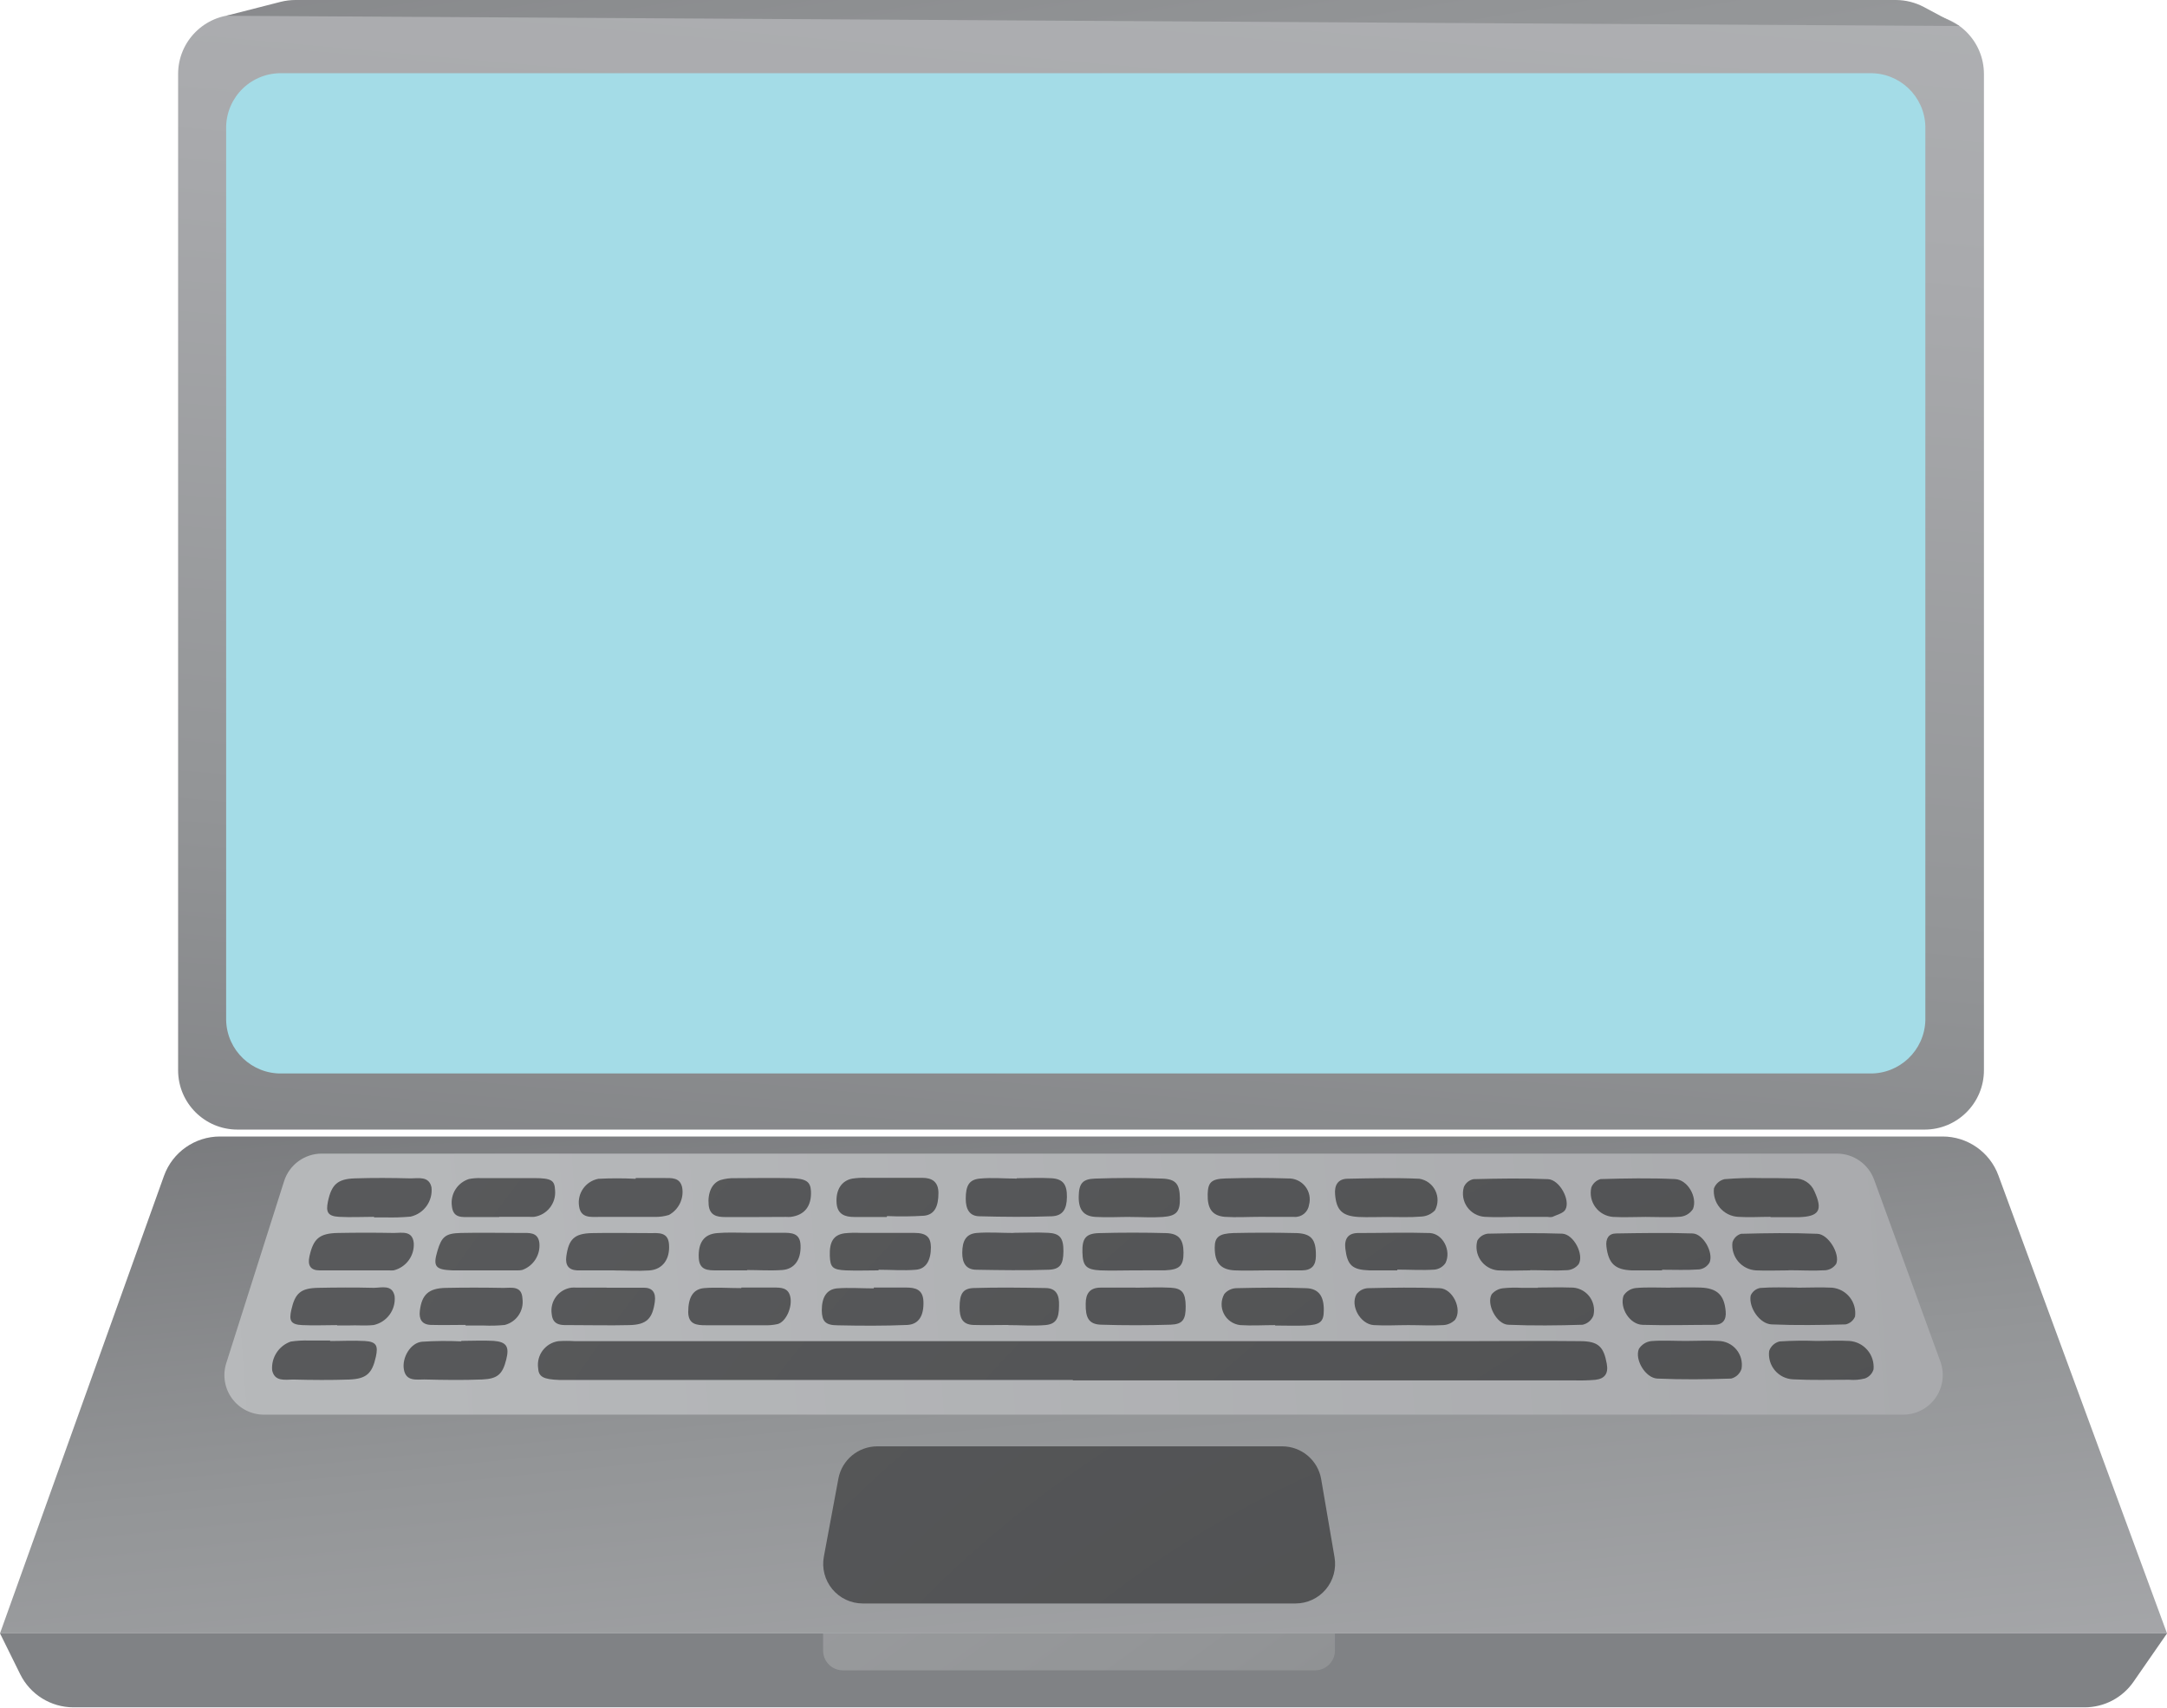
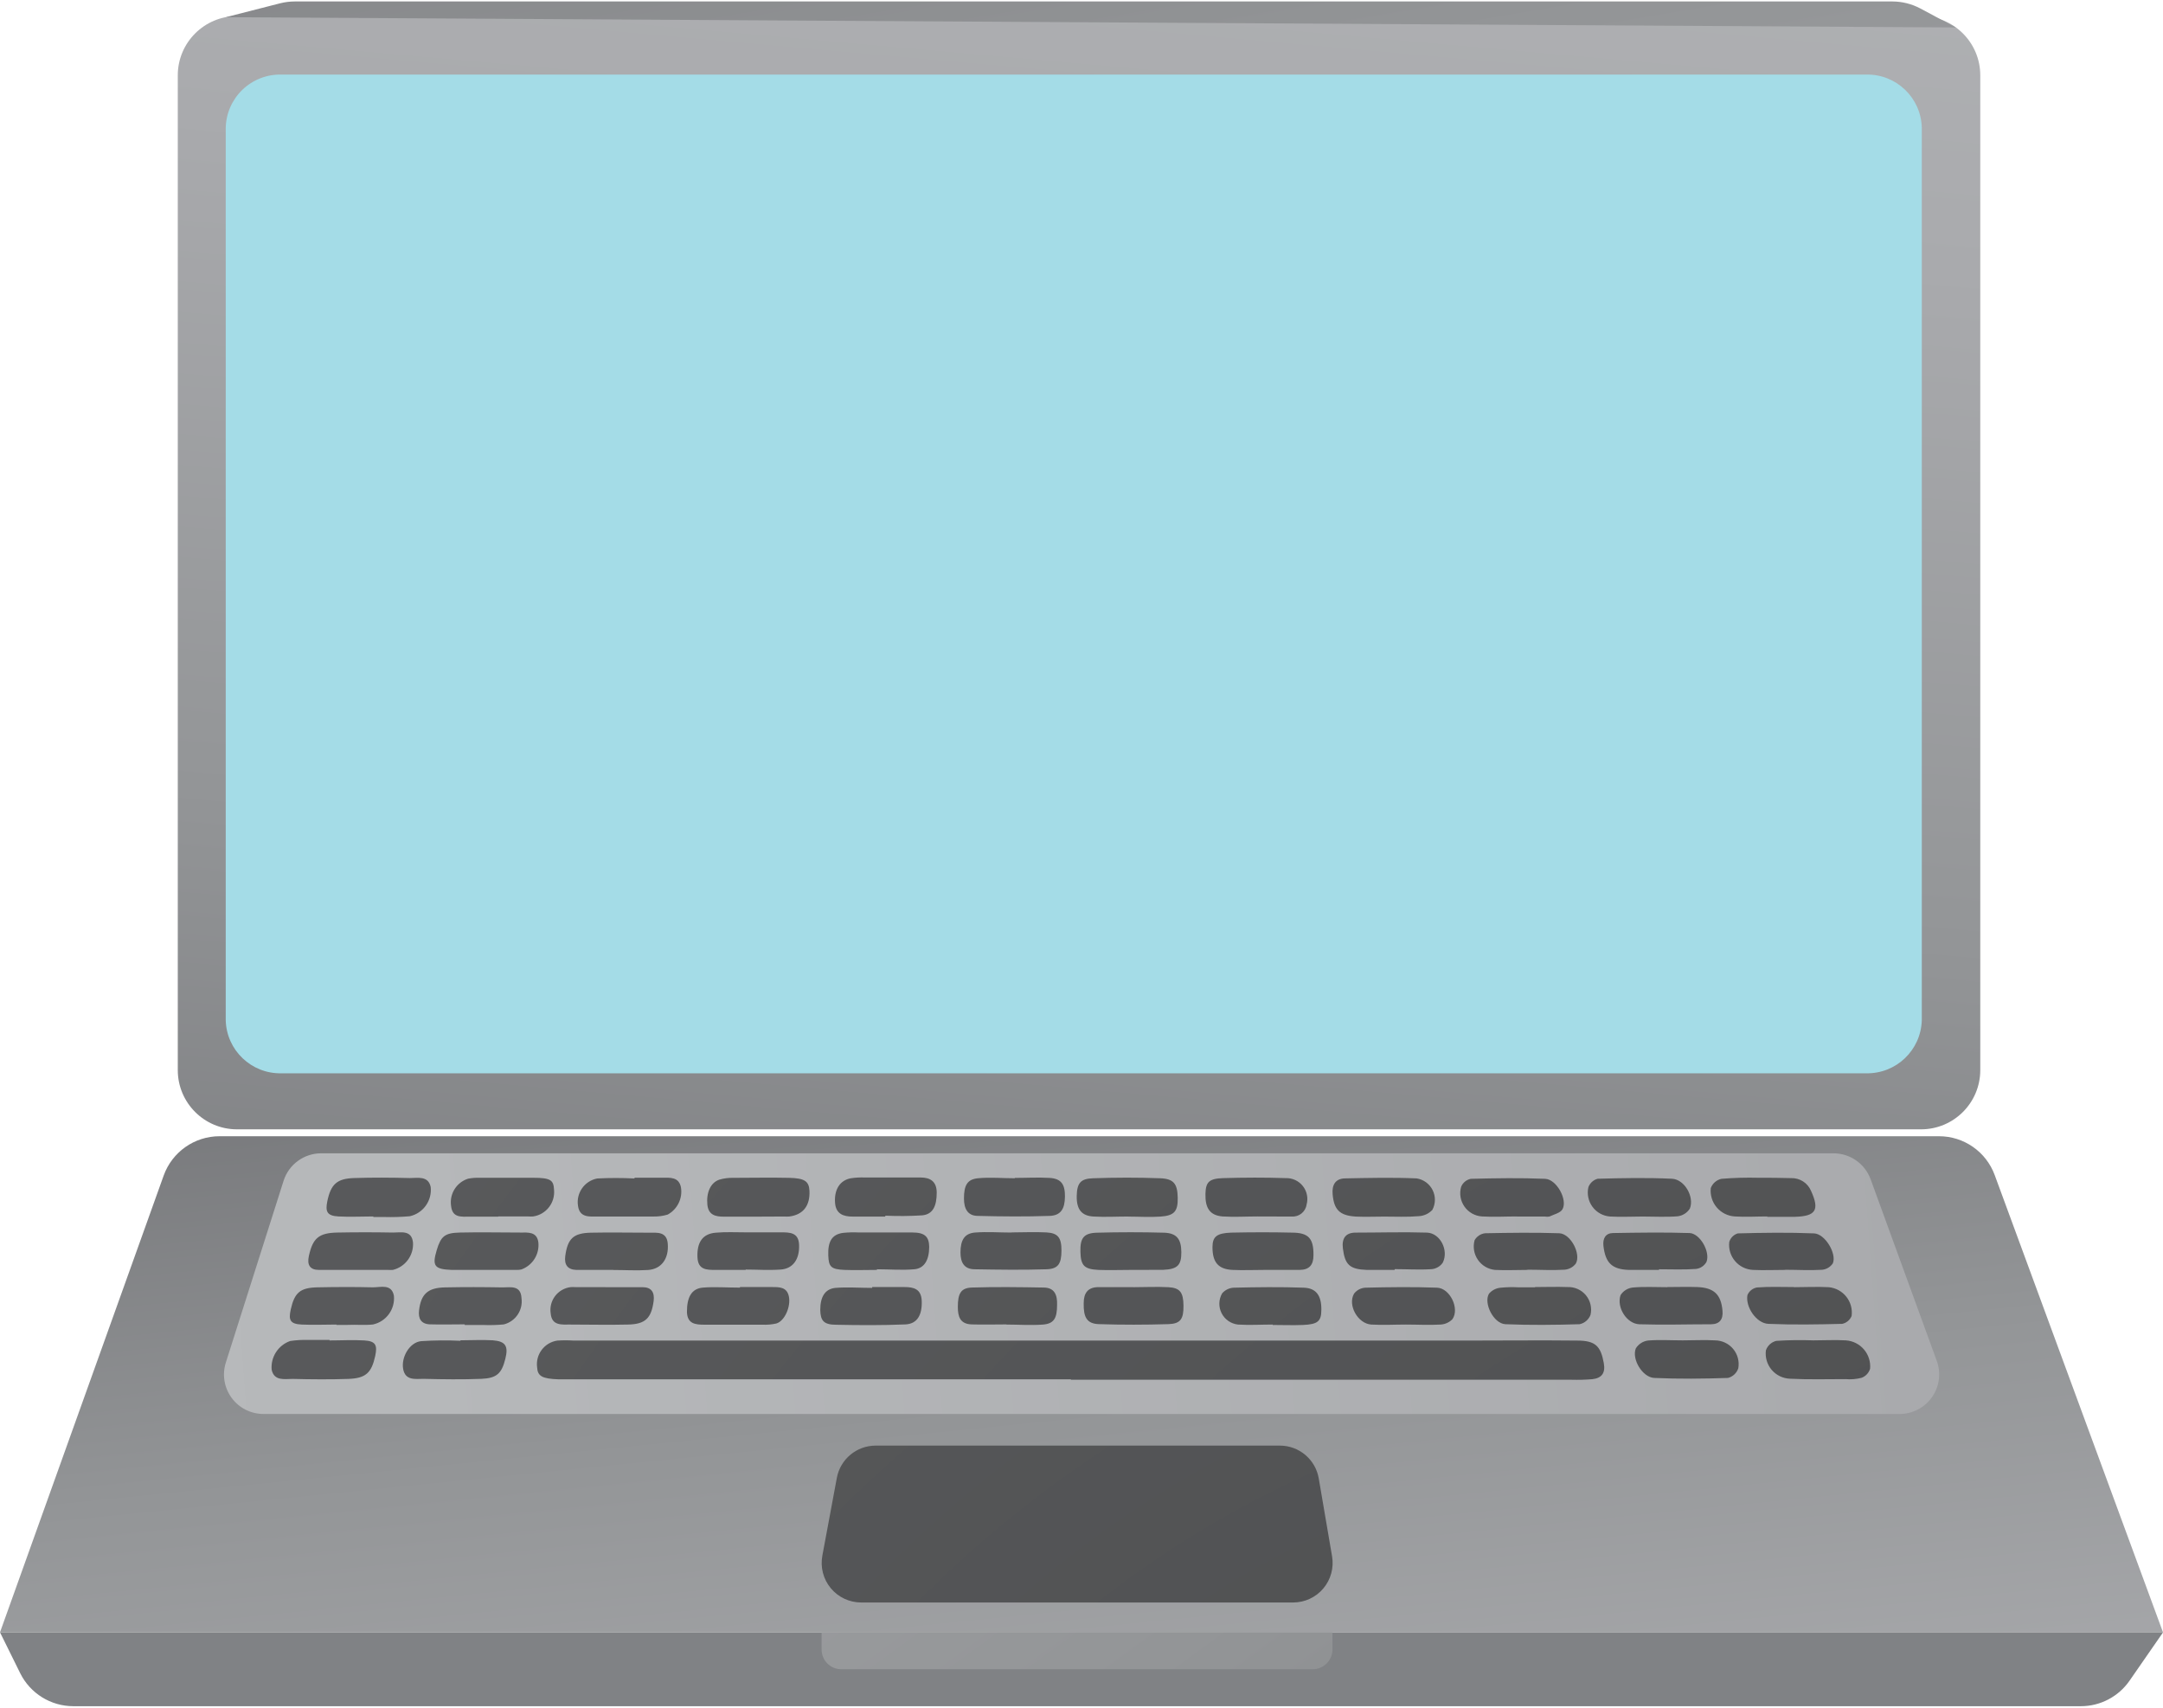
- <svg xmlns="http://www.w3.org/2000/svg" xmlns:xlink="http://www.w3.org/1999/xlink" viewBox="0 0 310.37 244.61">
+ <svg xmlns="http://www.w3.org/2000/svg" xmlns:xlink="http://www.w3.org/1999/xlink" width="190" height="150" viewBox="0 0 310.37 244.61">
  <defs>
    <style>.cls-1{fill:url(#linear-gradient);}.cls-2{fill:url(#linear-gradient-2);}.cls-3{fill:url(#radial-gradient);}.cls-4{fill:url(#linear-gradient-3);}.cls-5{fill:#a4dce7;}.cls-6{fill:url(#linear-gradient-4);}.cls-7{fill:url(#linear-gradient-5);}.cls-8{fill:url(#radial-gradient-2);}.cls-9{fill:url(#radial-gradient-8);}.cls-10{fill:url(#linear-gradient-6);}</style>
    <linearGradient id="linear-gradient" x1="169.34" y1="374.35" x2="144.17" y2="124.8" gradientUnits="userSpaceOnUse">
      <stop offset="0" stop-color="#737577" />
      <stop offset="0" stop-color="#6f7173" />
      <stop offset="0" stop-color="#656668" />
      <stop offset="0" stop-color="#525455" />
      <stop offset="0" stop-color="#4a4b4c" />
      <stop offset="0" stop-color="#4e4f50" />
      <stop offset="0" stop-color="#595b5c" />
      <stop offset="0" stop-color="#6d6e70" />
      <stop offset="0" stop-color="#888a8b" />
      <stop offset="0" stop-color="#abadaf" />
      <stop offset="0" stop-color="#babcbe" />
      <stop offset="0.21" stop-color="#b6b8ba" />
      <stop offset="0.45" stop-color="#a9aaad" />
      <stop offset="0.69" stop-color="#939597" />
      <stop offset="0.94" stop-color="#757679" />
      <stop offset="1" stop-color="#6d6e71" />
    </linearGradient>
    <linearGradient id="linear-gradient-2" x1="-132.18" y1="205.51" x2="775.85" y2="138.41" xlink:href="#linear-gradient" />
    <radialGradient id="radial-gradient" cx="248.15" cy="344.92" r="276.02" gradientUnits="userSpaceOnUse">
      <stop offset="0" stop-color="#a7a9ac" />
      <stop offset="0" stop-color="#4a4b4c" />
      <stop offset="1" stop-color="#5a5b5d" />
    </radialGradient>
    <linearGradient id="linear-gradient-3" x1="175.7" y1="-151.86" x2="140.05" y2="247.63" xlink:href="#linear-gradient" />
    <linearGradient id="linear-gradient-4" x1="200.95" y1="265.57" x2="139.09" y2="-100.02" xlink:href="#linear-gradient" />
    <linearGradient id="linear-gradient-5" x1="157.19" y1="451.5" x2="155.79" y2="299.81" gradientUnits="userSpaceOnUse">
      <stop offset="0" stop-color="#b0b0b0" />
      <stop offset="0.3" stop-color="#acacad" />
      <stop offset="0.58" stop-color="#a1a1a2" />
      <stop offset="0.85" stop-color="#8e8f91" />
      <stop offset="1" stop-color="#808285" />
    </linearGradient>
    <radialGradient id="radial-gradient-2" cx="320.85" cy="361" r="370.13" xlink:href="#radial-gradient" />
    <radialGradient id="radial-gradient-8" cx="320.85" cy="361" r="370.13" xlink:href="#radial-gradient" />
    <linearGradient id="linear-gradient-6" x1="-87.87" y1="-96.96" x2="270.73" y2="395.15" xlink:href="#linear-gradient" />
  </defs>
  <g id="Layer_33" data-name="Layer 33">
    <path class="cls-1" d="M31.5,162.82H278.22a8.51,8.51,0,0,1,8,5.57L310.37,234H0l23.49-65.55A8.52,8.52,0,0,1,31.5,162.82Z" />
    <path class="cls-2" d="M46.09,165.27h217a5.68,5.68,0,0,1,5.33,3.73l9.49,26.06a5.67,5.67,0,0,1-5.33,7.61H37.81a5.66,5.66,0,0,1-5.4-7.39l8.28-26.06A5.66,5.66,0,0,1,46.09,165.27Z" />
    <path class="cls-3" d="M125.64,207.21h58a5.66,5.66,0,0,1,5.59,4.72l1.91,11.17a5.67,5.67,0,0,1-5.59,6.62H123.56A5.67,5.67,0,0,1,118,223l2.08-11.17A5.67,5.67,0,0,1,125.64,207.21Z" />
  </g>
  <g id="Layer_36" data-name="Layer 36">
    <rect class="cls-4" x="25.51" y="2.1" width="258.64" height="159.73" rx="8.5" />
    <path class="cls-5" d="M40.39,10.49H267.76a7.82,7.82,0,0,1,8,7.62V146.16a7.83,7.83,0,0,1-8,7.63H40.39a7.82,7.82,0,0,1-8-7.63v-128A7.81,7.81,0,0,1,40.39,10.49Z" />
    <path class="cls-6" d="M32.39,2.26l7.82-2A8.75,8.75,0,0,1,42.31,0H271.54a8.63,8.63,0,0,1,4,1l5.1,2.73" />
    <path class="cls-7" d="M0,234l2.9,5.87a8.51,8.51,0,0,0,7.62,4.73H298.57a8.5,8.5,0,0,0,7-3.66l4.81-6.94" />
    <path class="cls-8" d="M153.66,197.7H82.81c-.89,0-1.78,0-2.67,0-2.35-.08-3-.46-3.07-1.72a3.43,3.43,0,0,1,2.9-3.84,18.24,18.24,0,0,1,2.34,0h128c5.35,0,10.7-.06,16,0,2.64,0,3.38.81,3.82,3.23.26,1.43-.3,2.16-1.65,2.31a27.26,27.26,0,0,1-3,.08H153.66Z" />
    <path class="cls-8" d="M145.61,168.8c1.66,0,3.33-.1,5,0s2.22.93,2.2,2.69-.6,2.7-2.19,2.76c-3.43.12-6.87.09-10.3,0-1.49,0-2-1.06-2-2.5,0-1.88.47-2.75,2-2.9,1.76-.17,3.54,0,5.32,0Z" />
    <path class="cls-8" d="M161.89,174.34c-1.66,0-3.33.1-5,0s-2.42-1-2.39-2.92.59-2.51,2.34-2.57c3.21-.11,6.42-.12,9.63,0,1.95.07,2.48.8,2.52,2.76s-.45,2.6-2.47,2.74c-1.54.11-3.1,0-4.65,0Z" />
    <path class="cls-8" d="M198.6,174.35c-1.33,0-2.66.06-4,0-2.39-.13-3.19-1-3.38-3.21-.12-1.35.41-2.24,1.76-2.27,3.43-.07,6.88-.15,10.3,0a3.1,3.1,0,0,1,2.25,4.52,2.89,2.89,0,0,1-1.95.9C201.93,174.43,200.26,174.35,198.6,174.35Z" />
    <path class="cls-8" d="M235.71,174.34c-1.56,0-3.12.09-4.67,0a3.45,3.45,0,0,1-3.12-4.22,2,2,0,0,1,1.32-1.2c3.55-.1,7.12-.17,10.67,0,1.8.08,3.24,2.59,2.57,4.28a2.43,2.43,0,0,1-1.77,1.11C239.05,174.44,237.37,174.34,235.71,174.34Z" />
    <path class="cls-8" d="M253.59,174.33c-1.56,0-3.12.1-4.66,0a3.69,3.69,0,0,1-3.45-4.07,2.13,2.13,0,0,1,1.53-1.33,49.6,49.6,0,0,1,5.32-.15c1.55,0,3.11,0,4.66.05a3,3,0,0,1,2.89,1.86c1.22,2.69.69,3.61-2.3,3.69-1.33,0-2.66,0-4,0Z" />
    <path class="cls-9" d="M260.21,192.11c1.55,0,3.11-.09,4.66,0a3.74,3.74,0,0,1,3.47,4.07,2,2,0,0,1-1.22,1.3,6.75,6.75,0,0,1-2.3.19c-2.67,0-5.34.08-8-.06a3.61,3.61,0,0,1-3.43-4.07,2.11,2.11,0,0,1,1.49-1.36,52.38,52.38,0,0,1,5.32-.07Z" />
    <path class="cls-8" d="M47.28,192.12c1.66,0,3.33-.1,5,0s1.88.72,1.56,2.23c-.53,2.42-1.35,3.2-3.86,3.29s-5.32.07-8,0c-1.14,0-2.64.34-3-1.32a4,4,0,0,1,2.66-4.12,14.63,14.63,0,0,1,2.65-.15c1,0,2,0,3,0Z" />
    <path class="cls-8" d="M53.57,174.33c-1.67,0-3.34.09-5,0s-1.91-.71-1.6-2.2c.51-2.41,1.36-3.23,3.83-3.31,2.66-.09,5.33-.07,8,0,1.14,0,2.65-.36,3,1.28a3.87,3.87,0,0,1-3,4.2,31.65,31.65,0,0,1-3.65.11H53.57Z" />
    <path class="cls-8" d="M71.5,174.36c-1.33,0-2.67,0-4,0s-2.6.21-2.78-1.58a3.55,3.55,0,0,1,2.45-3.87,7.6,7.6,0,0,1,1.66-.13c2.55,0,5.11,0,7.67,0s2.93.36,3,1.73a3.53,3.53,0,0,1-3,3.82,4.93,4.93,0,0,1-.67,0H71.5Z" />
    <path class="cls-8" d="M108.19,174.36c-1.44,0-2.88,0-4.32,0-1.18,0-2.22-.22-2.37-1.72-.17-1.71.45-3.17,1.72-3.59a6.48,6.48,0,0,1,2-.26c2.66,0,5.32-.06,8,0,2.25.05,2.86.49,2.93,1.86.1,2.15-.91,3.44-2.91,3.69a5,5,0,0,1-.67,0Z" />
    <path class="cls-8" d="M241.46,192.11c1.55,0,3.1-.09,4.64,0a3.41,3.41,0,0,1,3.33,4,2.11,2.11,0,0,1-1.48,1.39c-3.53.12-7.07.16-10.59,0-1.7-.09-3.26-2.73-2.63-4.25a2.44,2.44,0,0,1,1.76-1.12C238.14,192,239.8,192.11,241.46,192.11Z" />
    <path class="cls-8" d="M66.07,192.1c1.55,0,3.1-.09,4.64,0,1.84.14,2.26.84,1.8,2.66-.52,2.09-1.22,2.78-3.44,2.87-2.76.11-5.53.07-8.29,0-1.16,0-2.62.29-2.93-1.41s.93-3.85,2.6-4a50.14,50.14,0,0,1,5.62-.05Z" />
    <path class="cls-8" d="M91.06,168.77c1.34,0,2.67,0,4,0,1.09,0,2.35-.13,2.65,1.38a3.76,3.76,0,0,1-1.9,3.91,6.52,6.52,0,0,1-2,.28c-2.67,0-5.34,0-8,0-1.19,0-2.63.21-2.87-1.52a3.45,3.45,0,0,1,2.76-3.94,52.6,52.6,0,0,1,5.33,0Z" />
    <path class="cls-8" d="M127,174.35c-1.55,0-3.1,0-4.65,0-1.32,0-2.42-.37-2.53-2-.13-1.88.7-3.21,2.27-3.5a10.86,10.86,0,0,1,2-.11c2.65,0,5.31,0,8,0,1.39,0,2.31.56,2.32,2.16,0,1.93-.54,3.11-2.06,3.27a49.09,49.09,0,0,1-5.29.05Z" />
    <path class="cls-8" d="M180.42,174.33c-1.66,0-3.32.11-5,0-1.82-.16-2.5-1.19-2.45-3.26.05-1.67.51-2.18,2.56-2.24,3-.09,6-.1,8.95,0a3,3,0,0,1,3,3.81,2,2,0,0,1-2.12,1.7C183.74,174.35,182.08,174.33,180.42,174.33Z" />
    <path class="cls-8" d="M217.66,174.33c-1.67,0-3.34.1-5,0a3.34,3.34,0,0,1-3-4.26,1.91,1.91,0,0,1,1.39-1.14c3.56-.09,7.12-.15,10.67,0,1.65.08,3.23,3,2.49,4.35-.28.54-1.22.75-1.88,1.06a1.6,1.6,0,0,1-.66,0h-4Z" />
    <path class="cls-8" d="M145.14,176.62c1.66,0,3.32-.09,5,0s2.18.76,2.17,2.63-.47,2.61-2.16,2.66c-3.42.11-6.85.06-10.27,0-1.55,0-2.06-1-2.06-2.41,0-1.77.57-2.73,2.06-2.86,1.75-.14,3.53,0,5.29,0Z" />
    <path class="cls-8" d="M162.26,182c-1.55,0-3.1.06-4.64,0-2.06-.1-2.54-.63-2.59-2.6s.46-2.69,2.4-2.74q4.8-.13,9.6,0c1.82.06,2.47.92,2.48,2.8s-.56,2.44-2.62,2.53C165.35,182,163.8,182,162.26,182Z" />
    <path class="cls-8" d="M238.05,182c-1.45,0-2.89,0-4.34,0-2.41-.09-3.34-1-3.63-3.42-.13-1.1.31-1.85,1.36-1.87,3.66-.06,7.34-.12,11,0,1.5.06,3,2.71,2.42,4.15a2,2,0,0,1-1.48,1c-1.77.13-3.55.05-5.33.05Z" />
    <path class="cls-8" d="M256.16,182c-1.55,0-3.1.07-4.64,0a3.6,3.6,0,0,1-3.39-4,1.82,1.82,0,0,1,1.23-1.24c3.65-.1,7.3-.15,10.94,0,1.57.06,3.27,2.88,2.7,4.29a2.09,2.09,0,0,1-1.53.93c-1.76.11-3.54,0-5.31,0Z" />
    <path class="cls-8" d="M86.88,184.48c1.78,0,3.56,0,5.33,0,1.22,0,1.75.69,1.58,2-.33,2.43-1.17,3.31-3.66,3.36-2.77.07-5.55,0-8.32,0-1.2,0-2.63.19-2.79-1.58a3.3,3.3,0,0,1,2.86-3.79,5,5,0,0,1,.67,0c1.44,0,2.89,0,4.33,0Z" />
    <path class="cls-8" d="M106.19,184.46c1.55,0,3.1,0,4.65,0,1,0,2.06,0,2.35,1.32.32,1.48-.6,3.57-1.8,3.91a7.57,7.57,0,0,1-2,.17h-8.31c-1.29,0-2.48-.11-2.51-1.86,0-2.08.66-3.32,2.28-3.46s3.54,0,5.31,0Z" />
    <path class="cls-8" d="M125.15,184.46c1.55,0,3.09,0,4.64,0,1.32,0,2.41.27,2.47,2,.07,2-.64,3.28-2.34,3.36-3.3.14-6.62.12-9.92.05-1.81,0-2.27-.59-2.3-2.13,0-1.85.66-3,2.16-3.16,1.75-.14,3.52,0,5.29,0Z" />
    <path class="cls-8" d="M182.63,189.84c-1.68,0-3.35.11-5,0a3,3,0,0,1-2.27-4.47,2.35,2.35,0,0,1,1.69-.82c3.34-.08,6.68-.12,10,0,1.82.05,2.58,1.15,2.55,3.18,0,1.64-.51,2.08-2.64,2.17-1.45.06-2.9,0-4.34,0Z" />
    <path class="cls-8" d="M201.75,189.84c-1.66,0-3.32.1-5,0-1.93-.14-3.4-2.79-2.46-4.43a2.2,2.2,0,0,1,1.62-.86c3.43-.08,6.86-.13,10.29,0,1.86.07,3.27,3,2.21,4.52a2.55,2.55,0,0,1-1.7.77c-1.65.1-3.32,0-5,0Z" />
    <path class="cls-8" d="M220.27,184.46c1.55,0,3.11-.06,4.66,0a3.25,3.25,0,0,1,3.29,4,2.15,2.15,0,0,1-1.56,1.33c-3.55.11-7.11.15-10.65,0-1.69-.08-3.16-3-2.36-4.37a2.48,2.48,0,0,1,1.62-.86,16.86,16.86,0,0,1,2.66-.06h2.34Z" />
    <path class="cls-8" d="M69.13,182c-1.44,0-2.89,0-4.34,0-2.46-.1-2.8-.57-2.13-2.82.6-2,1.14-2.49,3.33-2.54,2.89-.07,5.78,0,8.68,0,1.09,0,2.37-.16,2.58,1.41a3.72,3.72,0,0,1-2.45,3.89,2.9,2.9,0,0,1-.66.06h-5Z" />
    <path class="cls-8" d="M51.06,182c-1.77,0-3.54,0-5.3,0-1.26,0-1.73-.69-1.44-2,.56-2.54,1.41-3.31,4.09-3.36s5.31-.05,8,0c1.14,0,2.65-.39,2.85,1.42A3.79,3.79,0,0,1,56.37,182a4.86,4.86,0,0,1-.66,0H51.06Z" />
    <path class="cls-8" d="M219.17,182c-1.55,0-3.11.08-4.66,0a3.38,3.38,0,0,1-2.92-4.26,2,2,0,0,1,1.5-1c3.55-.07,7.11-.12,10.66,0,1.65.08,3.15,3,2.36,4.36a2.25,2.25,0,0,1-1.61.87c-1.77.11-3.55,0-5.33,0Z" />
    <path class="cls-8" d="M181.49,182c-1.56,0-3.12.07-4.67,0-2-.11-2.85-1.09-2.84-3.28,0-1.5.63-2,2.71-2.07,2.89-.06,5.78-.07,8.68,0,2.44,0,3.13.88,3.1,3.26,0,1.38-.6,2.08-2,2.09Z" />
    <path class="cls-8" d="M125.83,182c-1.56,0-3.12.06-4.67,0-1.92-.09-2.25-.44-2.31-2.08-.07-2,.52-3,2.09-3.23a15.05,15.05,0,0,1,2.33-.06c2.56,0,5.12,0,7.67,0,1.79,0,2.37.64,2.39,2.06,0,1.88-.7,3.11-2.16,3.22-1.77.15-3.56,0-5.34,0Z" />
    <path class="cls-8" d="M88,182c-1.78,0-3.55,0-5.32,0-1.22-.05-1.74-.72-1.57-2,.34-2.46,1.13-3.28,3.66-3.34,2.77-.06,5.55,0,8.32,0,1.19,0,2.6-.2,2.73,1.61.16,2.13-.92,3.61-2.83,3.74-1.66.11-3.33,0-5,0Z" />
    <path class="cls-8" d="M200.12,182c-1.34,0-2.67,0-4,0-2.47-.09-3.14-.75-3.43-3.1-.17-1.39.37-2.22,1.75-2.25,3.45,0,6.9-.11,10.34,0,1.89.09,3.12,2.54,2.25,4.3a2.17,2.17,0,0,1-1.56.94c-1.78.12-3.56,0-5.34,0Z" />
    <path class="cls-8" d="M48.28,189.84c-1.66,0-3.32.08-5,0s-1.89-.67-1.56-2.16c.54-2.42,1.34-3.13,3.85-3.18s5.31-.07,7.95,0c1.11,0,2.66-.53,3,1.19a3.84,3.84,0,0,1-3,4.14c-1.2.13-2.43,0-3.64.06H48.28Z" />
    <path class="cls-8" d="M66.68,189.81c-1.66,0-3.32.05-5,0-1.26-.05-1.69-.83-1.55-2,.27-2.32,1.24-3.25,3.7-3.3,2.76-.06,5.53-.05,8.29,0,1.14,0,2.62-.35,2.71,1.55a3.4,3.4,0,0,1-2.54,3.76,21.07,21.07,0,0,1-3,.08H66.68Z" />
    <path class="cls-8" d="M239.24,184.46c1.44,0,2.88-.05,4.31,0,2.4.09,3.41,1.08,3.61,3.39.12,1.24-.41,1.94-1.64,1.95-3.43,0-6.86.11-10.29,0-1.81-.07-3.29-2.41-2.7-4.17a2.36,2.36,0,0,1,1.74-1.1c1.64-.15,3.31-.05,5-.05Z" />
    <path class="cls-8" d="M257.42,184.48c1.65,0,3.32-.09,5,0a3.66,3.66,0,0,1,3.27,4.13,1.88,1.88,0,0,1-1.35,1.13c-3.53.09-7.07.15-10.6,0-1.7-.07-3.31-2.41-3-4.13a1.84,1.84,0,0,1,1.36-1.09c1.76-.14,3.53-.06,5.3-.06Z" />
    <path class="cls-8" d="M107,182h-4.34c-1.27,0-2.5,0-2.58-1.81-.09-2.14.72-3.37,2.62-3.53,1.43-.13,2.89-.05,4.34-.05h5c1.28,0,2.56,0,2.62,1.8.08,2.06-.87,3.42-2.65,3.54s-3.34,0-5,0Z" />
    <path class="cls-8" d="M144.44,189.82c-1.66,0-3.32.05-5,0s-2-1.12-2-2.51c0-1.93.44-2.72,2-2.78,3.43-.11,6.86-.06,10.29,0,1.62,0,2,1.11,1.95,2.49,0,1.92-.45,2.69-2,2.82-1.76.14-3.54,0-5.3,0Z" />
    <path class="cls-8" d="M162.65,184.48c1.66,0,3.33-.09,5,0s2.15.74,2.17,2.65-.42,2.59-2.15,2.65c-3.31.1-6.63.11-10,0-1.73-.06-2.21-1-2.17-3,0-1.47.6-2.31,2.14-2.31h5Z" />
    <path class="cls-10" d="M117.89,234v2.47a2.83,2.83,0,0,0,2.83,2.83h67.64a2.85,2.85,0,0,0,2.84-2.85l0-2.45" />
  </g>
</svg>
